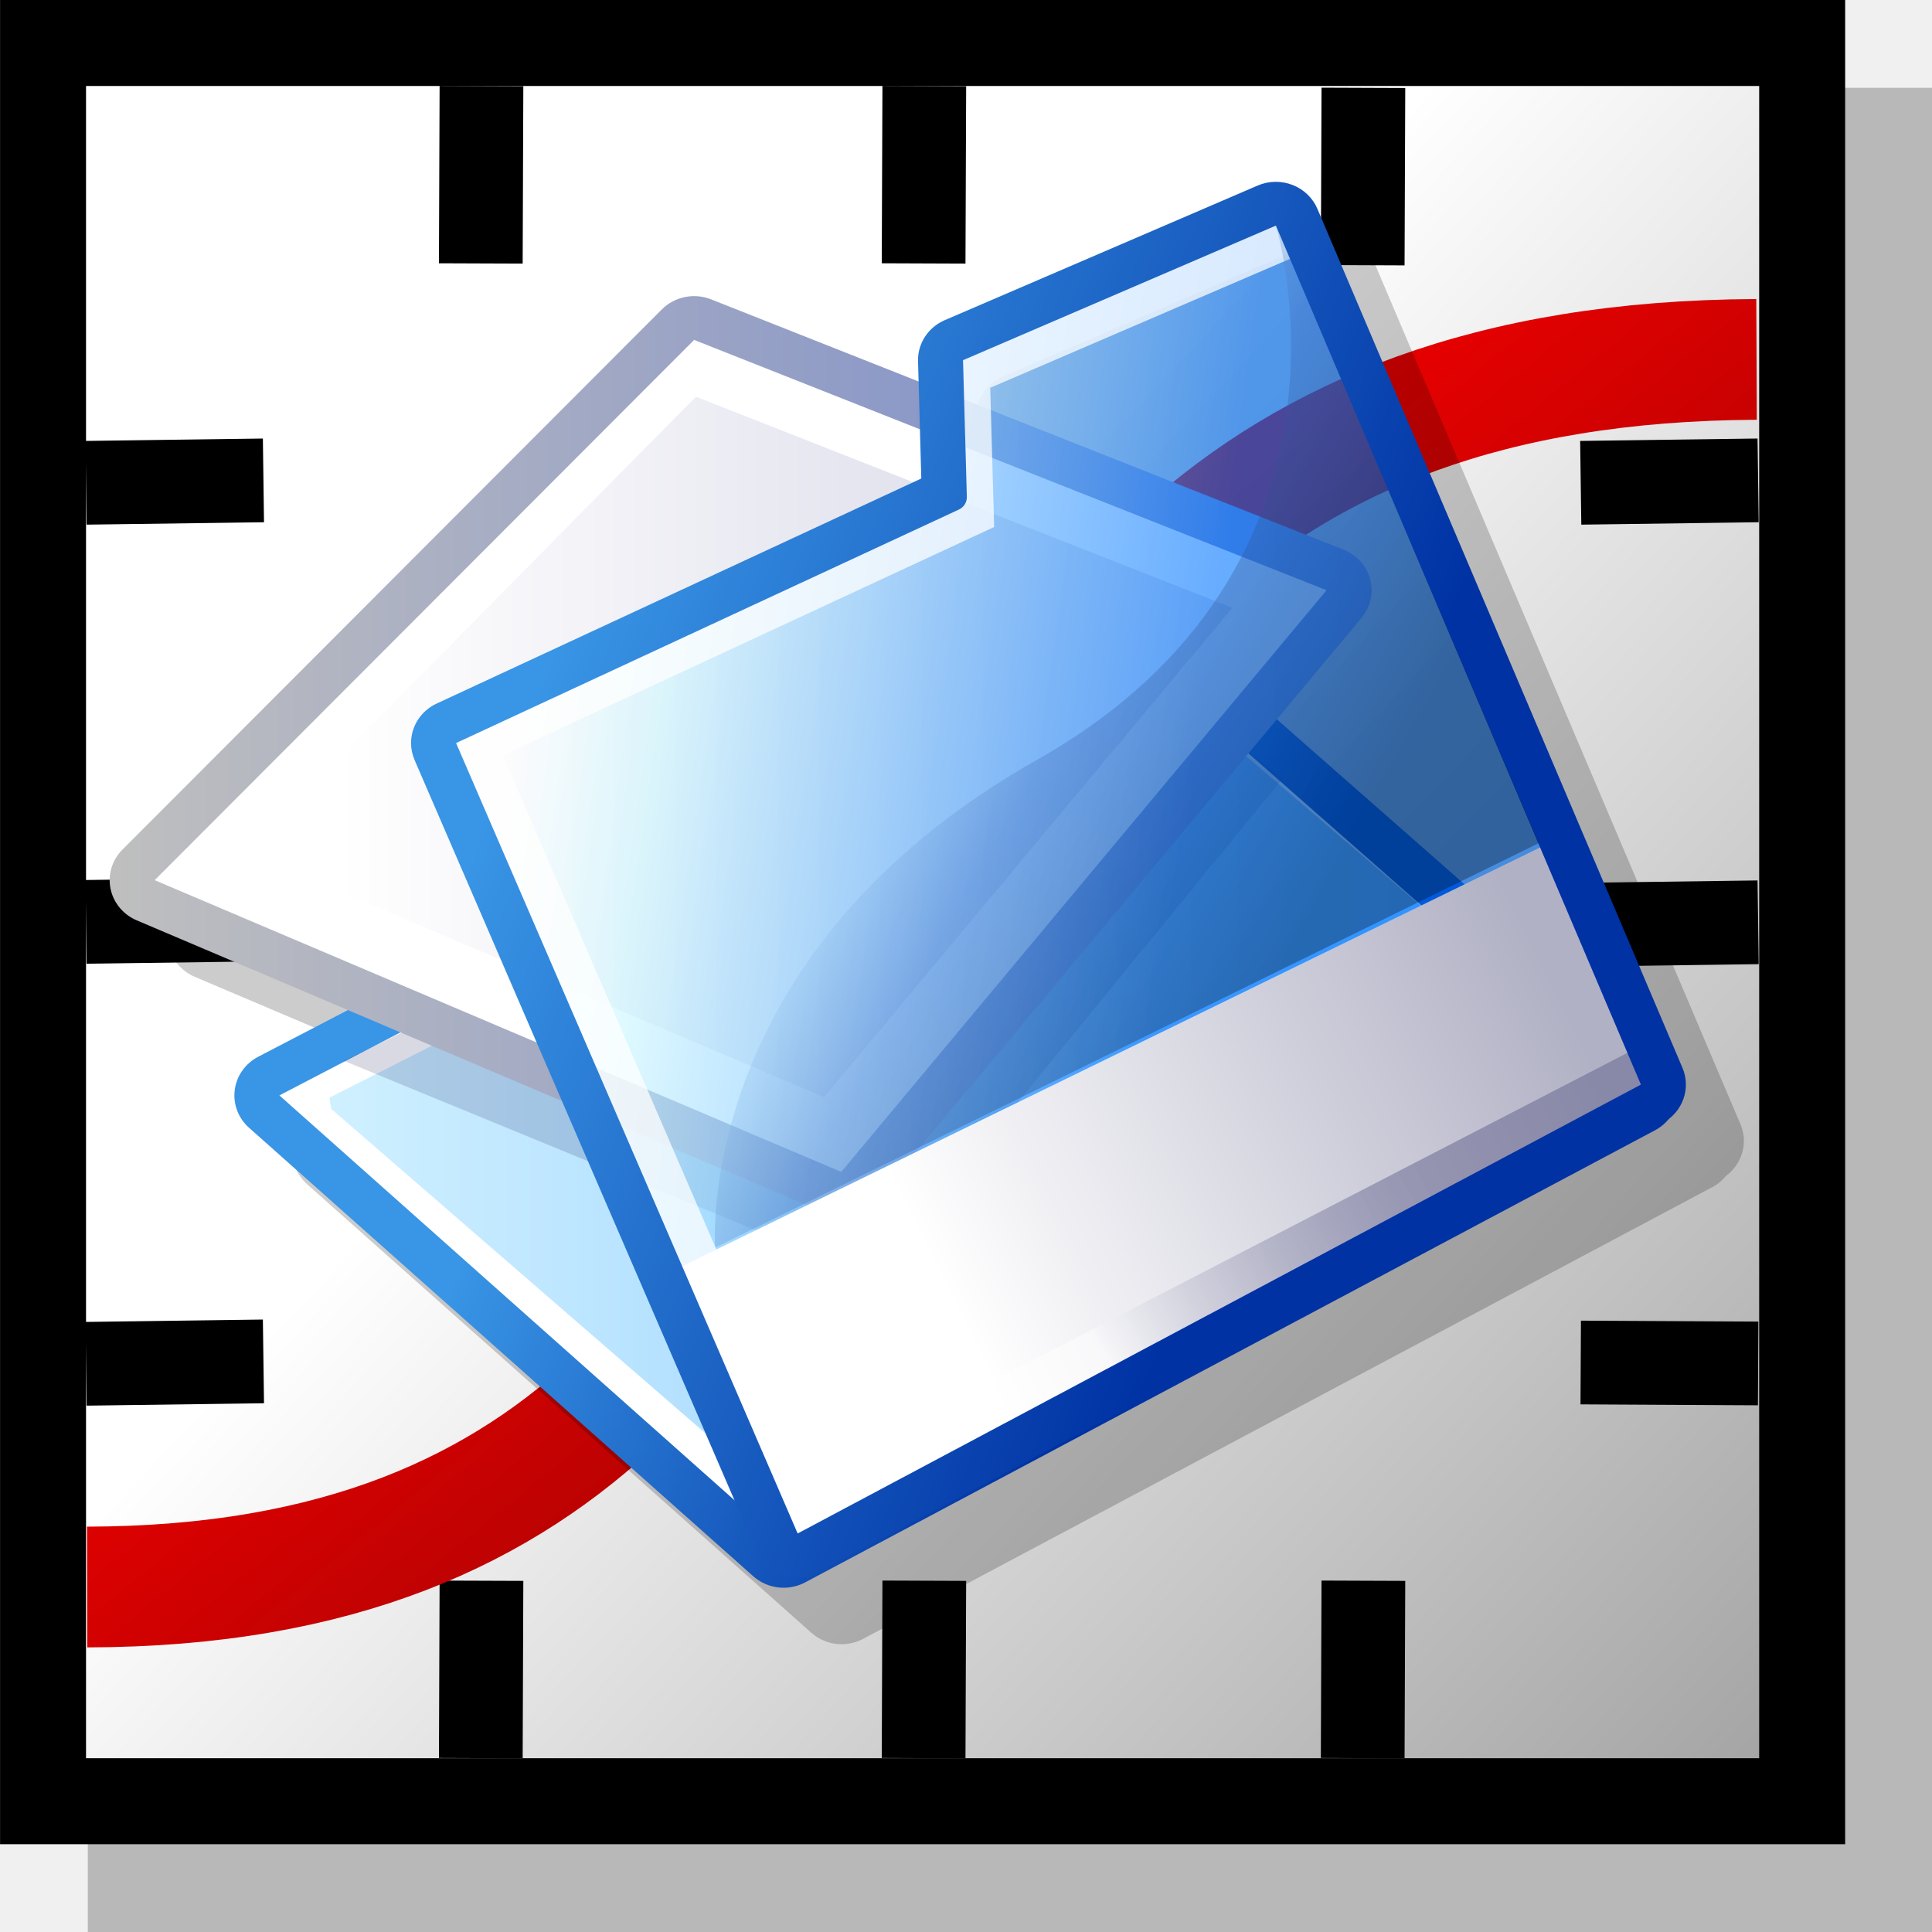
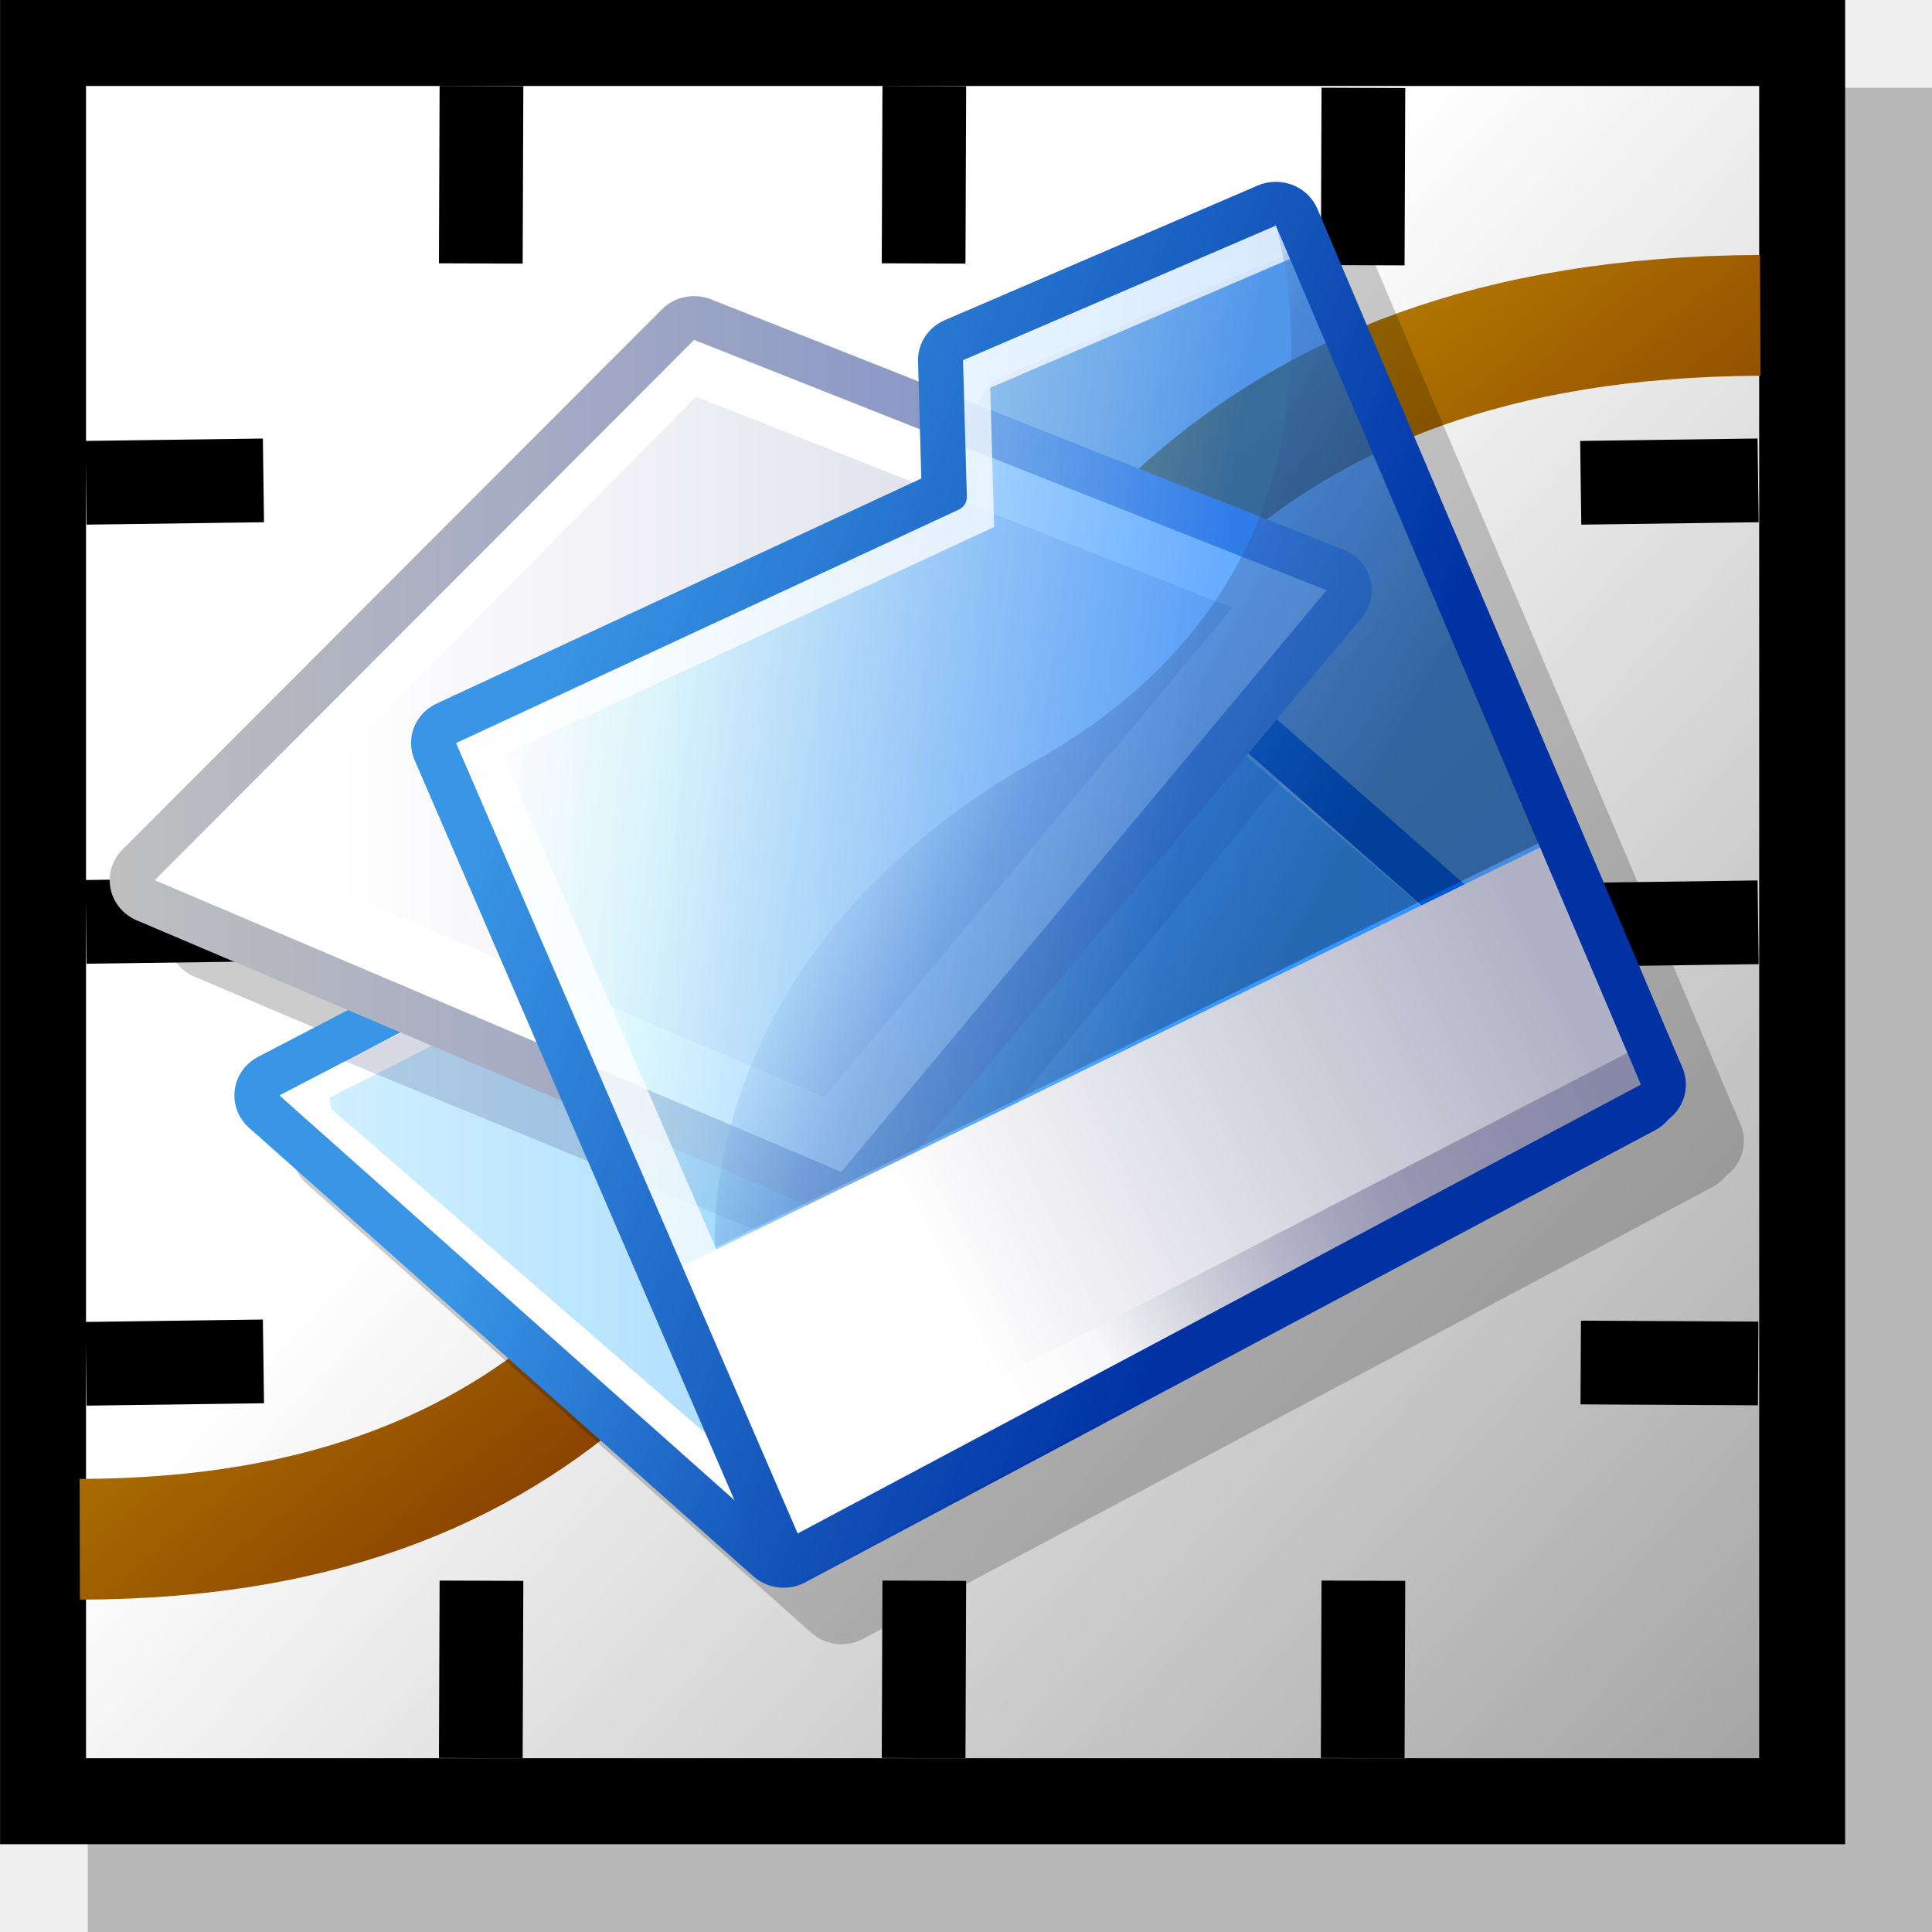
<svg xmlns="http://www.w3.org/2000/svg" xmlns:xlink="http://www.w3.org/1999/xlink" width="22px" height="22px" viewBox="0 0 144 144" xml:space="preserve" id="svg2">
  <defs id="defs95">
    <linearGradient id="linearGradient3063">
      <stop style="stop-color:#ed0000;stop-opacity:1;" offset="0" id="stop3065" />
      <stop style="stop-color:#600606;stop-opacity:1;" offset="1" id="stop3067" />
    </linearGradient>
    <linearGradient id="linearGradient11811">
      <stop id="stop11815" style="stop-color:#ffffff;stop-opacity:1;" offset="0" />
      <stop id="stop11813" style="stop-color:#969696;stop-opacity:1;" offset="1" />
    </linearGradient>
    <linearGradient gradientUnits="userSpaceOnUse" y2="106.314" x2="137.111" y1="41.576" x1="67.848" gradientTransform="matrix(1.268137,0,0,1.272532,-21.76589,-1.2979)" id="linearGradient11809" xlink:href="#linearGradient11811" />
    <linearGradient y2="48.026" x2="86.466" y1="134.566" x1="47.486" gradientUnits="userSpaceOnUse" id="XMLID_14_">
      <stop id="stop214" style="stop-color:#FFFFE8" offset="0" />
      <stop id="stop216" style="stop-color:#FFBD00" offset="1" />
    </linearGradient>
    <linearGradient y2="56.106" x2="89.671" y1="125.002" x1="57.797" gradientUnits="userSpaceOnUse" id="XMLID_13_">
      <stop id="stop201" style="stop-color:#FFFFD9" offset="0" />
      <stop id="stop203" style="stop-color:#FF9A2B" offset="1" />
    </linearGradient>
    <linearGradient y2="53.868" x2="77.323" y1="124.234" x1="44.959" gradientUnits="userSpaceOnUse" id="XMLID_12_">
      <stop id="stop188" style="stop-color:#FFFFFF" offset="0" />
      <stop id="stop190" style="stop-color:#FFEB00" offset="1" />
    </linearGradient>
    <linearGradient gradientTransform="matrix(0.9121,0.4099,-0.4099,0.9121,1486.123,-457.4578)" y2="1066.556" x2="-1072.757" y1="1066.767" x1="-1082.232" gradientUnits="userSpaceOnUse" id="XMLID_11_">
-       <stop id="stop173" style="stop-color:#FFAE00" offset="0" />
-       <stop id="stop175" style="stop-color:#BB4400" offset="1" />
+       <stop id="stop173" style="stop-color:#b37a00;stop-opacity:1;" offset="0" />
+       <stop id="stop175" style="stop-color:#7a2c00;stop-opacity:1;" offset="1" />
    </linearGradient>
    <linearGradient xlink:href="#aigrd1" id="linearGradient1535" gradientUnits="userSpaceOnUse" x1="19.883" y1="91.013" x2="134.87" y2="91.013" />
    <linearGradient xlink:href="#aigrd2" id="linearGradient1537" gradientUnits="userSpaceOnUse" x1="92.431" y1="97.638" x2="42.799" y2="77.129" />
    <linearGradient xlink:href="#aigrd3" id="linearGradient1539" gradientUnits="userSpaceOnUse" x1="0.85" y1="59.801" x2="110.41" y2="59.801" />
    <linearGradient xlink:href="#aigrd4" id="linearGradient1541" gradientUnits="userSpaceOnUse" x1="20.651" y1="58.908" x2="77.593" y2="58.908" />
    <linearGradient xlink:href="#aigrd5" id="linearGradient1543" gradientUnits="userSpaceOnUse" x1="35.242" y1="64.311" x2="93.571" y2="72.52" />
    <linearGradient xlink:href="#aigrd6" id="linearGradient1545" gradientUnits="userSpaceOnUse" x1="73.844" y1="108.402" x2="127.632" y2="82.48" />
    <linearGradient xlink:href="#aigrd7" id="linearGradient1547" gradientUnits="userSpaceOnUse" x1="87.228" y1="113.108" x2="121.357" y2="93.235" />
    <linearGradient xlink:href="#aigrd8" id="linearGradient1549" gradientUnits="userSpaceOnUse" x1="104.952" y1="79.862" x2="37.899" y2="53.946" />
    <linearGradient xlink:href="#aigrd9" id="linearGradient1551" gradientUnits="userSpaceOnUse" x1="70.862" y1="54.119" x2="105.857" y2="73.56" />
-     <linearGradient xlink:href="#linearGradient3063" id="linearGradient3061" gradientTransform="matrix(1.216096,0,0,0.822303,-1.076225,3.272727)" x1="35.041" y1="82.644" x2="110.362" y2="145.393" gradientUnits="userSpaceOnUse" />
+     <linearGradient xlink:href="#XMLID_11_" id="linearGradient3061" gradientTransform="matrix(1.216096,0,0,0.822303,-1.076225,3.272727)" x1="35.041" y1="82.644" x2="68.49" y2="110.436" gradientUnits="userSpaceOnUse" />
  </defs>
  <rect style="fill:#000000;fill-opacity:0.238;fill-rule:evenodd;stroke:none;stroke-width:0;stroke-linecap:square;stroke-linejoin:bevel;stroke-miterlimit:0;stroke-opacity:1;stroke-dasharray:none" id="rect2956" width="137.455" height="137.455" x="6.545" y="6.545" />
  <rect y="3.204" x="3.208" height="131.048" width="131.115" id="rect8727" style="fill:url(#linearGradient11809);fill-opacity:1;fill-rule:evenodd;stroke:#000000;stroke-width:6.408;stroke-linecap:round;stroke-linejoin:miter;stroke-miterlimit:4;stroke-opacity:1" />
  <path id="path2946" d="M 35.874,120.938 C 35.848,127.921 35.848,127.921 35.848,127.921" style="fill:none;fill-opacity:0.75;fill-rule:evenodd;stroke:#000000;stroke-width:6.24;stroke-linecap:square;stroke-linejoin:bevel;stroke-miterlimit:0;stroke-opacity:1" />
-   <path style="fill:none;fill-opacity:0.75;fill-rule:evenodd;stroke:url(#linearGradient3061);stroke-width:9;stroke-linecap:butt;stroke-linejoin:miter;stroke-miterlimit:4;stroke-opacity:1" d="M 6.493,118.288 C 81.631,118.127 50.616,27.157 130.924,26.788" id="path2295" />
+   <path style="fill:none;fill-opacity:0.75;fill-rule:evenodd;stroke:url(#linearGradient3061);stroke-width:9;stroke-linecap:butt;stroke-linejoin:miter;stroke-miterlimit:4;stroke-opacity:1" d="M 5.945,114.729 C 81.084,114.568 50.89,23.872 131.198,23.503" id="path2295" />
  <path id="path2952" d="M 68.88,9.534 C 68.853,16.516 68.853,16.516 68.853,16.516" style="fill:none;fill-opacity:0.75;fill-rule:evenodd;stroke:#000000;stroke-width:6.24;stroke-linecap:square;stroke-linejoin:bevel;stroke-miterlimit:0;stroke-opacity:1" />
  <path id="path2922" d="M 120.938,35.942 C 127.92,35.847 127.92,35.847 127.92,35.847" style="fill:none;fill-opacity:0.75;fill-rule:evenodd;stroke:#000000;stroke-width:6.24;stroke-linecap:square;stroke-linejoin:bevel;stroke-miterlimit:0;stroke-opacity:1" />
  <path id="path2928" d="M 9.534,35.942 C 16.516,35.848 16.516,35.848 16.516,35.848" style="fill:none;fill-opacity:0.75;fill-rule:evenodd;stroke:#000000;stroke-width:6.24;stroke-linecap:square;stroke-linejoin:bevel;stroke-miterlimit:0;stroke-opacity:1" />
  <path id="path2930" d="M 9.534,68.669 C 16.516,68.575 16.516,68.575 16.516,68.575" style="fill:none;fill-opacity:0.75;fill-rule:evenodd;stroke:#000000;stroke-width:6.24;stroke-linecap:square;stroke-linejoin:bevel;stroke-miterlimit:0;stroke-opacity:1" />
  <path id="path2926" d="M 9.534,101.607 C 16.516,101.513 16.516,101.513 16.516,101.513" style="fill:none;fill-opacity:0.75;fill-rule:evenodd;stroke:#000000;stroke-width:6.24;stroke-linecap:square;stroke-linejoin:bevel;stroke-miterlimit:0;stroke-opacity:1" />
  <path id="path2924" d="M 120.938,101.57 C 127.921,101.607 127.921,101.607 127.921,101.607" style="fill:none;fill-opacity:0.75;fill-rule:evenodd;stroke:#000000;stroke-width:6.24;stroke-linecap:square;stroke-linejoin:bevel;stroke-miterlimit:0;stroke-opacity:1" />
  <path id="path2936" d="M 120.938,68.88 C 127.92,68.785 127.92,68.785 127.92,68.785" style="fill:none;fill-opacity:0.75;fill-rule:evenodd;stroke:#000000;stroke-width:6.24;stroke-linecap:square;stroke-linejoin:bevel;stroke-miterlimit:0;stroke-opacity:1" />
  <path id="path2940" d="M 101.607,120.938 C 101.58,127.921 101.58,127.921 101.58,127.921" style="fill:none;fill-opacity:0.75;fill-rule:evenodd;stroke:#000000;stroke-width:6.24;stroke-linecap:square;stroke-linejoin:bevel;stroke-miterlimit:0;stroke-opacity:1" />
  <path id="path2942" d="M 68.88,120.938 C 68.853,127.921 68.853,127.921 68.853,127.921" style="fill:none;fill-opacity:0.75;fill-rule:evenodd;stroke:#000000;stroke-width:6.24;stroke-linecap:square;stroke-linejoin:bevel;stroke-miterlimit:0;stroke-opacity:1" />
  <path id="path2948" d="M 35.874,9.534 C 35.848,16.516 35.848,16.516 35.848,16.516" style="fill:none;fill-opacity:0.75;fill-rule:evenodd;stroke:#000000;stroke-width:6.24;stroke-linecap:square;stroke-linejoin:bevel;stroke-miterlimit:0;stroke-opacity:1" />
  <path id="path2954" d="M 101.607,9.666 C 101.58,16.648 101.58,16.648 101.58,16.648" style="fill:none;fill-opacity:0.75;fill-rule:evenodd;stroke:#000000;stroke-width:6.24;stroke-linecap:square;stroke-linejoin:bevel;stroke-miterlimit:0;stroke-opacity:1" />
  <g id="Layer_x0020_2" style="fill:#ffffff;fill-rule:nonzero;stroke:#ffffff;stroke-width:0;stroke-miterlimit:4" transform="matrix(0.856944,0,0,0.833928,7.509155,6.545455)">
    <path style="fill:none;stroke:none" d="M 144,144 L 0,144 L 0,0 L 144,0 L 144,144 z " id="path5" />
    <path style="opacity:0.2;fill:#000000;stroke:none" d="M 142.619,92.638 L 110.871,15.87 C 110.469,14.896 109.689,14.123 108.711,13.731 C 107.732,13.338 106.637,13.355 105.672,13.782 L 78.459,25.812 C 77.038,26.44 76.13,27.84 76.13,29.386 C 76.13,29.397 76.151,30.17 76.182,31.293 L 58.131,23.953 C 56.654,23.351 54.961,23.707 53.85,24.85 L 6.93,73.137 C 6.035,74.059 5.649,75.36 5.897,76.619 C 6.145,77.881 6.995,78.939 8.172,79.453 L 26.542,87.474 L 18.74,91.648 C 17.619,92.248 16.861,93.353 16.703,94.615 C 16.544,95.875 17.008,97.135 17.945,97.992 L 61.802,138.081 C 63.037,139.21 64.847,139.43 66.314,138.627 L 140.233,98.219 C 140.68,97.975 141.048,97.633 141.363,97.248 C 142.76,96.187 143.308,94.302 142.619,92.638 z " id="path7" />
    <g style="stroke:none" id="g9">
      <path id="path11" d="M 59.217,131.637 L 14.252,90.533 L 14.072,89.448 L 89.907,48.883 L 135.406,89.987 L 59.217,131.637 L 59.217,131.637 z " />
      <linearGradient id="aigrd1" gradientUnits="userSpaceOnUse" x1="19.883" y1="91.013" x2="134.87" y2="91.013">
        <stop offset="0" style="stop-color:#CFF0FF" id="stop14" />
        <stop offset="1" style="stop-color:#6DB8FF" id="stop16" />
      </linearGradient>
      <path id="path18" style="fill:url(#linearGradient1535)" d="M 62.666,129.227 L 20.053,91.266 L 19.883,90.263 L 91.748,52.799 L 134.87,90.758 L 62.666,129.227 L 62.666,129.227 z " />
      <linearGradient id="aigrd2" gradientUnits="userSpaceOnUse" x1="92.431" y1="97.638" x2="42.799" y2="77.129">
        <stop offset="0" style="stop-color:#0032A4" id="stop21" />
        <stop offset="1" style="stop-color:#3995E5" id="stop23" />
      </linearGradient>
      <path style="fill:url(#linearGradient1537)" d="M 92.355,47.463 L 135.931,86.83 C 136.872,87.68 137.343,88.934 137.195,90.193 C 137.047,91.452 136.299,92.563 135.185,93.172 L 61.268,133.58 C 59.8,134.383 57.991,134.163 56.756,133.035 L 12.898,92.946 C 11.96,92.089 11.496,90.829 11.655,89.568 C 11.814,88.307 12.572,87.202 13.693,86.602 L 87.882,46.915 C 89.339,46.136 91.128,46.355 92.355,47.463 L 92.355,47.463 z M 89.729,50.368 C 88.289,51.138 17.279,89.125 15.538,90.055 C 16.457,90.893 58.175,129.031 59.395,130.144 C 60.839,129.357 130.411,91.322 133.309,89.738 C 130.902,87.565 90.914,51.439 89.731,50.368 L 89.729,50.369 L 89.729,50.368 z " id="path25" />
      <path id="path20" style="opacity:0.15;fill:#000047" d="M 102.805,61.723 L 67.213,106.431 L 21.156,86.969 L 90.732,51.973 L 102.804,61.723 L 102.805,61.723 z " />
      <path id="path21" d="M 50.485,22.96 L 106.031,45.549 L 63.406,98.047 L 3.107,71.717 L 50.485,22.96 z " />
      <linearGradient id="aigrd3" gradientUnits="userSpaceOnUse" x1="0.85" y1="59.801" x2="110.41" y2="59.801">
        <stop offset="0" style="stop-color:#BFBFBF" id="stop30" />
        <stop offset="1" style="stop-color:#7084CC" id="stop32" />
      </linearGradient>
      <path style="fill:url(#linearGradient1539)" d="M 48.803,19.804 L 1.883,68.09 C 0.988,69.011 0.602,70.313 0.85,71.572 C 1.097,72.833 1.948,73.891 3.124,74.406 L 62.839,100.48 C 64.451,101.184 66.335,100.726 67.445,99.361 L 109.657,47.371 C 110.439,46.407 110.719,45.131 110.41,43.93 C 110.101,42.729 109.242,41.744 108.093,41.278 L 53.084,18.906 C 51.607,18.305 49.913,18.661 48.803,19.804 L 48.803,19.804 z " id="path34" />
      <path d="M 51.609,22.532 L 106.618,44.904 L 64.405,96.893 L 4.69,70.818 L 51.609,22.532 L 51.609,22.532 z " id="path36" />
      <linearGradient id="aigrd4" gradientUnits="userSpaceOnUse" x1="20.651" y1="58.908" x2="77.593" y2="58.908">
        <stop offset="0" style="stop-color:#FFFFFF" id="stop39" />
        <stop offset="1" style="stop-color:#DFDFEC" id="stop41" />
      </linearGradient>
      <path id="path43" style="fill:url(#linearGradient1541)" d="M 51.77,27.608 L 98.42,46.473 L 62.914,90.209 L 12.678,68.275 L 51.77,27.606 L 51.77,27.608 z " />
      <linearGradient id="aigrd5" gradientUnits="userSpaceOnUse" x1="35.242" y1="64.311" x2="93.571" y2="72.52">
        <stop offset="0" style="stop-color:#FFFFFF" id="stop46" />
        <stop offset="0.202" style="stop-color:#CDF8FF" id="stop48" />
        <stop offset="1" style="stop-color:#0074FF" id="stop50" />
      </linearGradient>
      <path style="opacity:0.6;fill:url(#linearGradient1543)" d="M 74.119,36.583 L 73.762,23.546 L 102.847,10.689 L 135.499,89.646 L 60.021,130.934 L 29.333,57.953 L 74.119,36.584 L 74.119,36.583 z " id="path52" />
      <linearGradient id="aigrd6" gradientUnits="userSpaceOnUse" x1="73.844" y1="108.402" x2="127.632" y2="82.48">
        <stop offset="0" style="stop-color:#FFFFFF" id="stop55" />
        <stop offset="1" style="stop-color:#B1B1C5" id="stop57" />
      </linearGradient>
      <path id="path38" style="fill:url(#linearGradient1545)" d="M 126.39,67.293 L 49.84,105.684 L 59.845,130.934 L 135.68,90.004 L 126.39,67.293 L 126.39,67.293 z " />
      <path id="path39" style="opacity:0.75" d="M 77.706,39.252 L 77.364,26.812 L 104.545,14.797 L 102.847,10.689 L 73.762,23.546 L 74.119,36.583 L 29.333,57.953 L 60.021,130.934 L 64.023,128.744 L 34.965,59.645 L 77.706,39.252 z " />
      <linearGradient id="aigrd7" gradientUnits="userSpaceOnUse" x1="87.228" y1="113.108" x2="121.357" y2="93.235">
        <stop offset="0" style="stop-color:#FFFFFF" id="stop62" />
        <stop offset="0.107" style="stop-color:#DDDDE7" id="stop64" />
        <stop offset="0.278" style="stop-color:#AEAEC4" id="stop66" />
        <stop offset="0.441" style="stop-color:#8888A9" id="stop68" />
        <stop offset="0.591" style="stop-color:#6D6D96" id="stop70" />
        <stop offset="0.724" style="stop-color:#5D5D8A" id="stop72" />
        <stop offset="0.826" style="stop-color:#575786" id="stop74" />
      </linearGradient>
      <path id="path76" style="opacity:0.46;fill:url(#linearGradient1547)" d="M 134.839,85.161 L 58.963,125.476 L 60.822,129.34 L 136.658,88.412 L 134.839,85.16 L 134.839,85.161 z " />
      <linearGradient id="aigrd8" gradientUnits="userSpaceOnUse" x1="104.952" y1="79.862" x2="37.899" y2="53.946">
        <stop offset="0" style="stop-color:#0032A4" id="stop79" />
        <stop offset="1" style="stop-color:#3995E5" id="stop81" />
      </linearGradient>
      <path style="fill:url(#linearGradient1549)" d="M 103.664,8.683 C 104.643,9.076 105.422,9.849 105.824,10.823 L 137.572,87.591 C 138.336,89.438 137.588,91.568 135.835,92.527 L 62.494,132.646 C 61.521,133.177 60.371,133.273 59.324,132.908 C 58.279,132.543 57.437,131.752 57.008,130.73 L 27.297,60.081 C 27.089,59.586 26.99,59.071 26.99,58.563 C 26.99,57.098 27.816,55.7 29.219,55.031 C 29.219,55.031 63.564,38.641 71.369,34.917 C 71.361,34.625 71.082,24.376 71.082,24.34 C 71.082,22.794 71.99,21.394 73.411,20.765 L 100.625,8.735 C 101.59,8.308 102.685,8.291 103.664,8.684 L 103.664,8.683 z M 102.205,12.317 C 100.18,13.21 76.363,23.739 74.998,24.344 C 75.035,25.797 75.331,36.573 75.331,36.583 C 75.331,37.059 75.06,37.494 74.635,37.695 C 74.635,37.695 32.924,57.597 30.906,58.562 C 31.781,60.642 59.625,126.853 60.615,129.208 C 62.851,127.985 132.099,90.105 133.957,89.09 C 133.139,87.116 103.113,14.519 102.205,12.316 L 102.205,12.317 z " id="path83" />
      <linearGradient id="aigrd9" gradientUnits="userSpaceOnUse" x1="70.862" y1="54.119" x2="105.857" y2="73.56">
        <stop offset="0" style="stop-color:#A8DCFF" id="stop86" />
        <stop offset="0.32" style="stop-color:#3C64B4" id="stop88" />
        <stop offset="0.989" style="stop-color:#000000" id="stop90" />
      </linearGradient>
      <path id="path92" style="opacity:0.3;fill:url(#linearGradient1551)" d="M 53.443,103.654 C 53.443,103.654 51.394,77.481 81.424,60.065 C 111.39,42.685 102.204,12.318 102.204,12.318 L 125.07,67.51 L 53.443,103.654 z " />
    </g>
  </g>
</svg>
